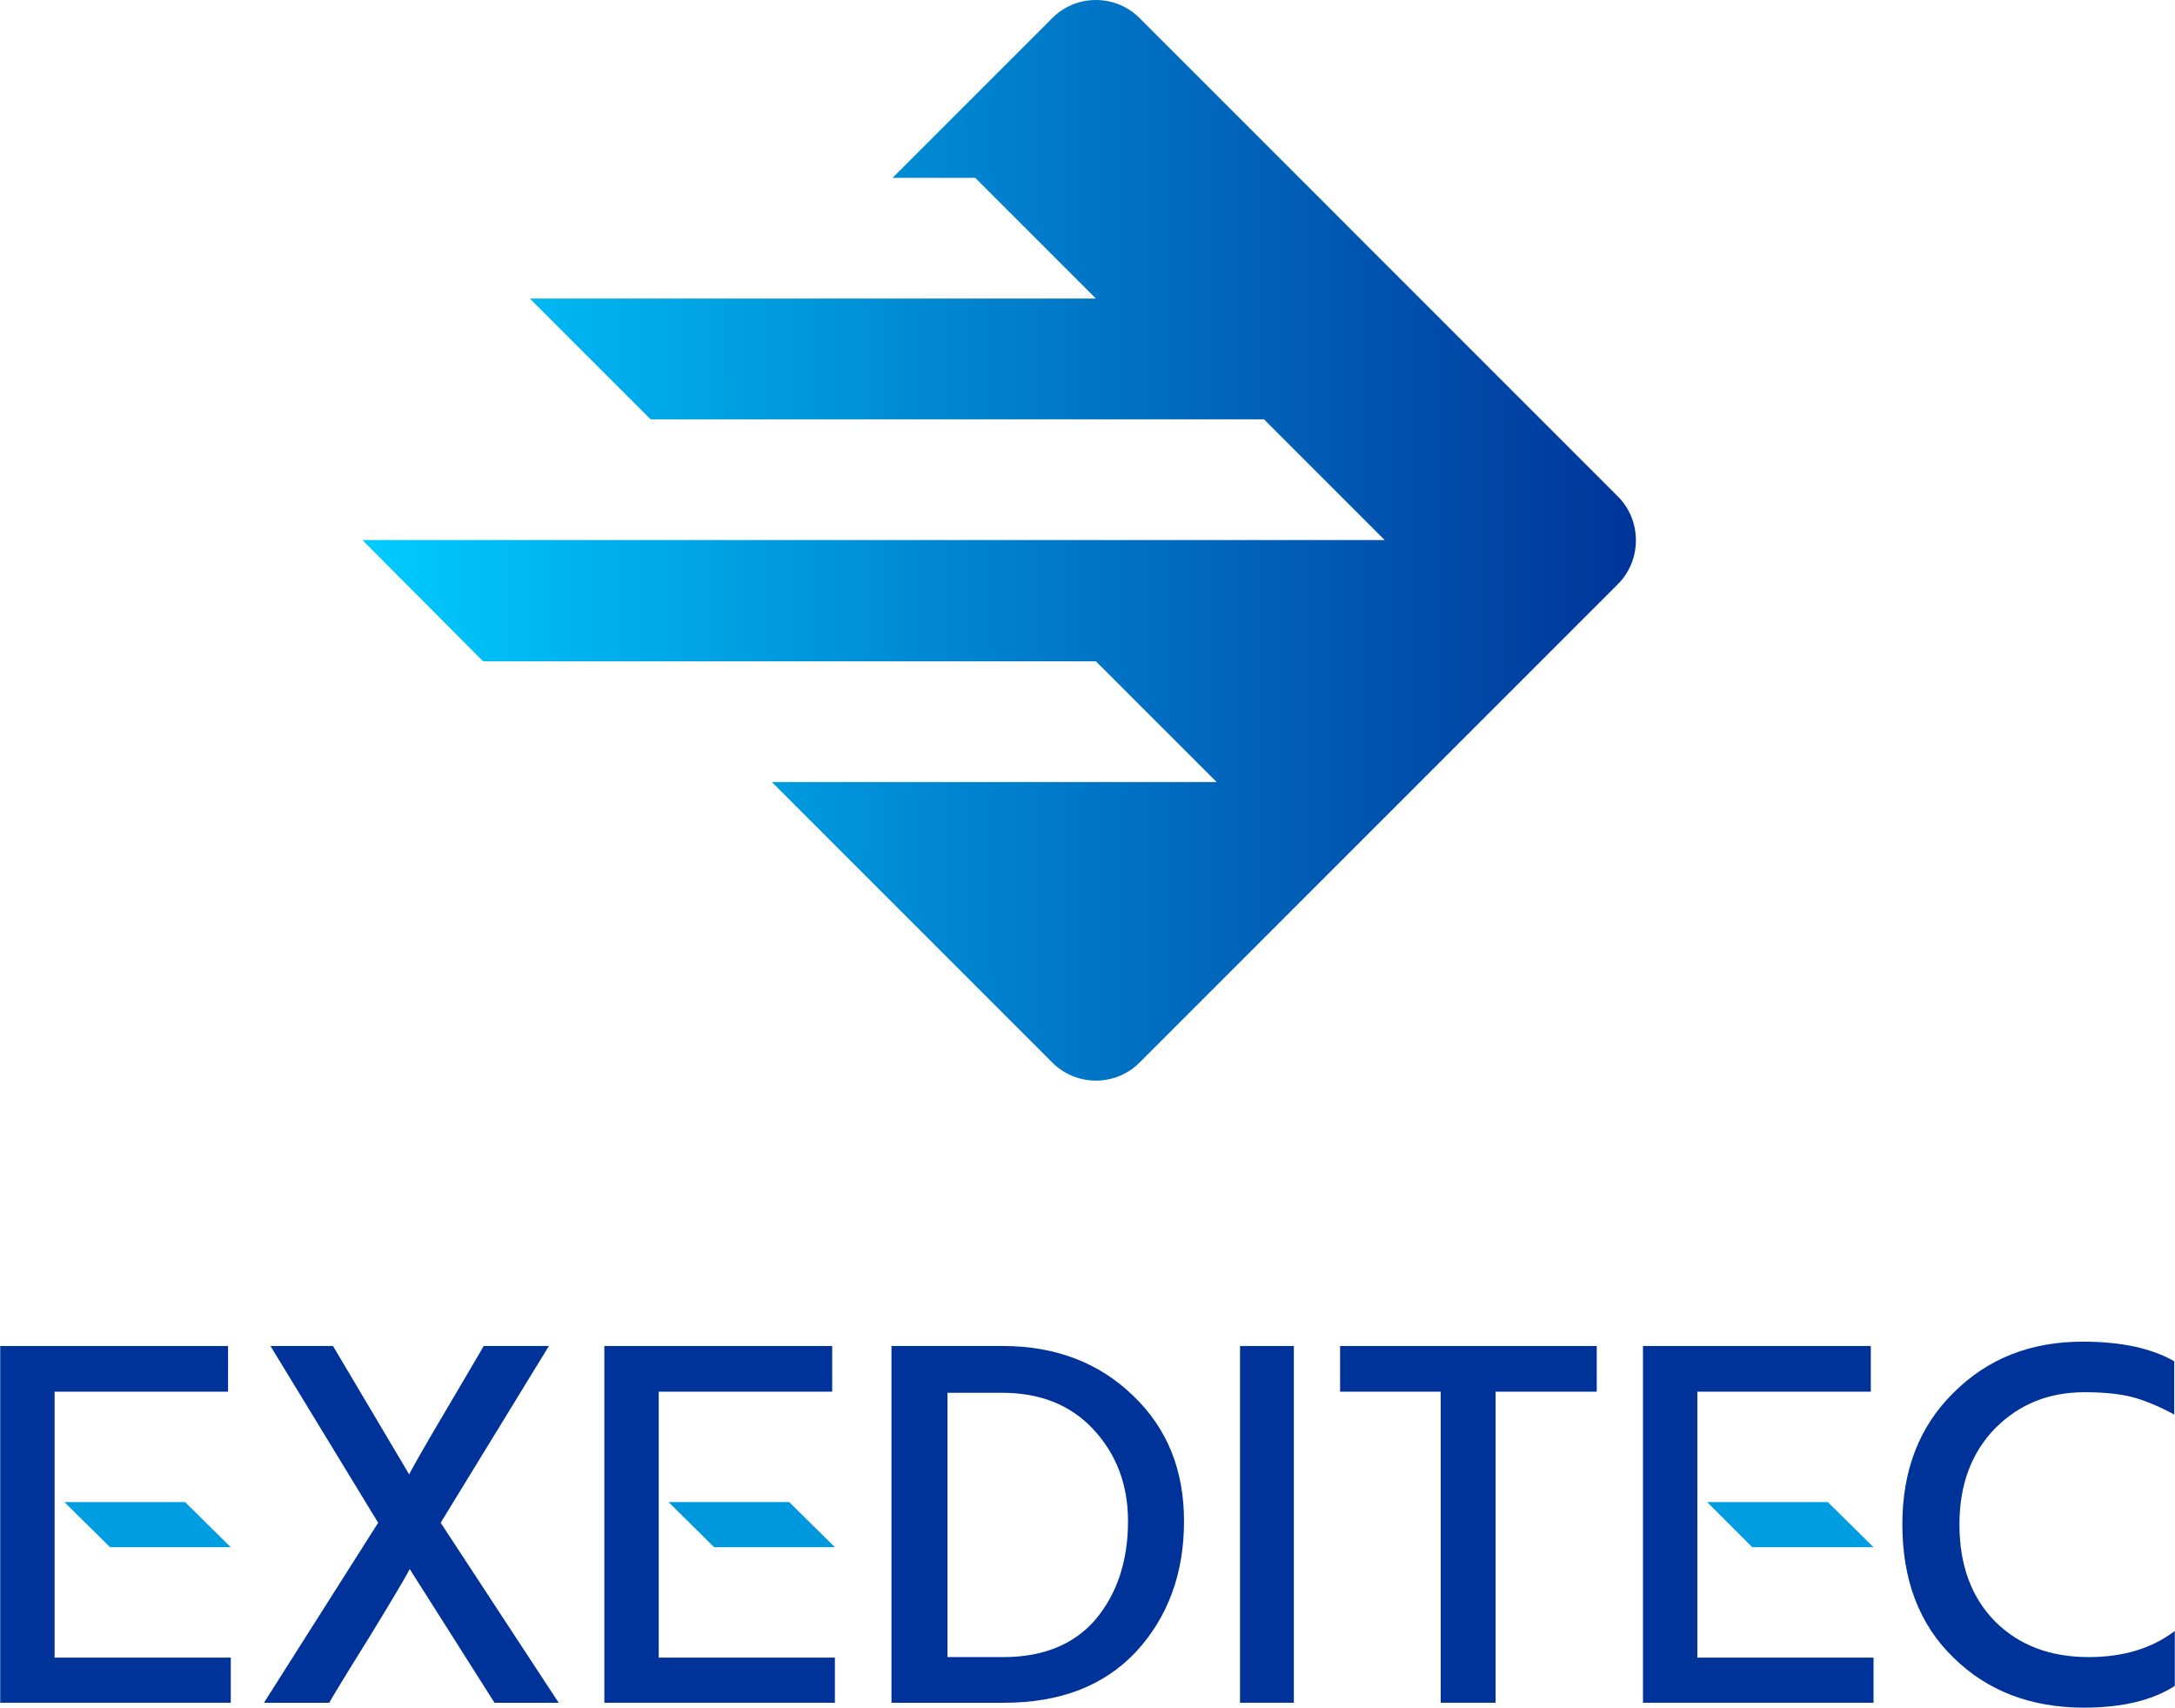
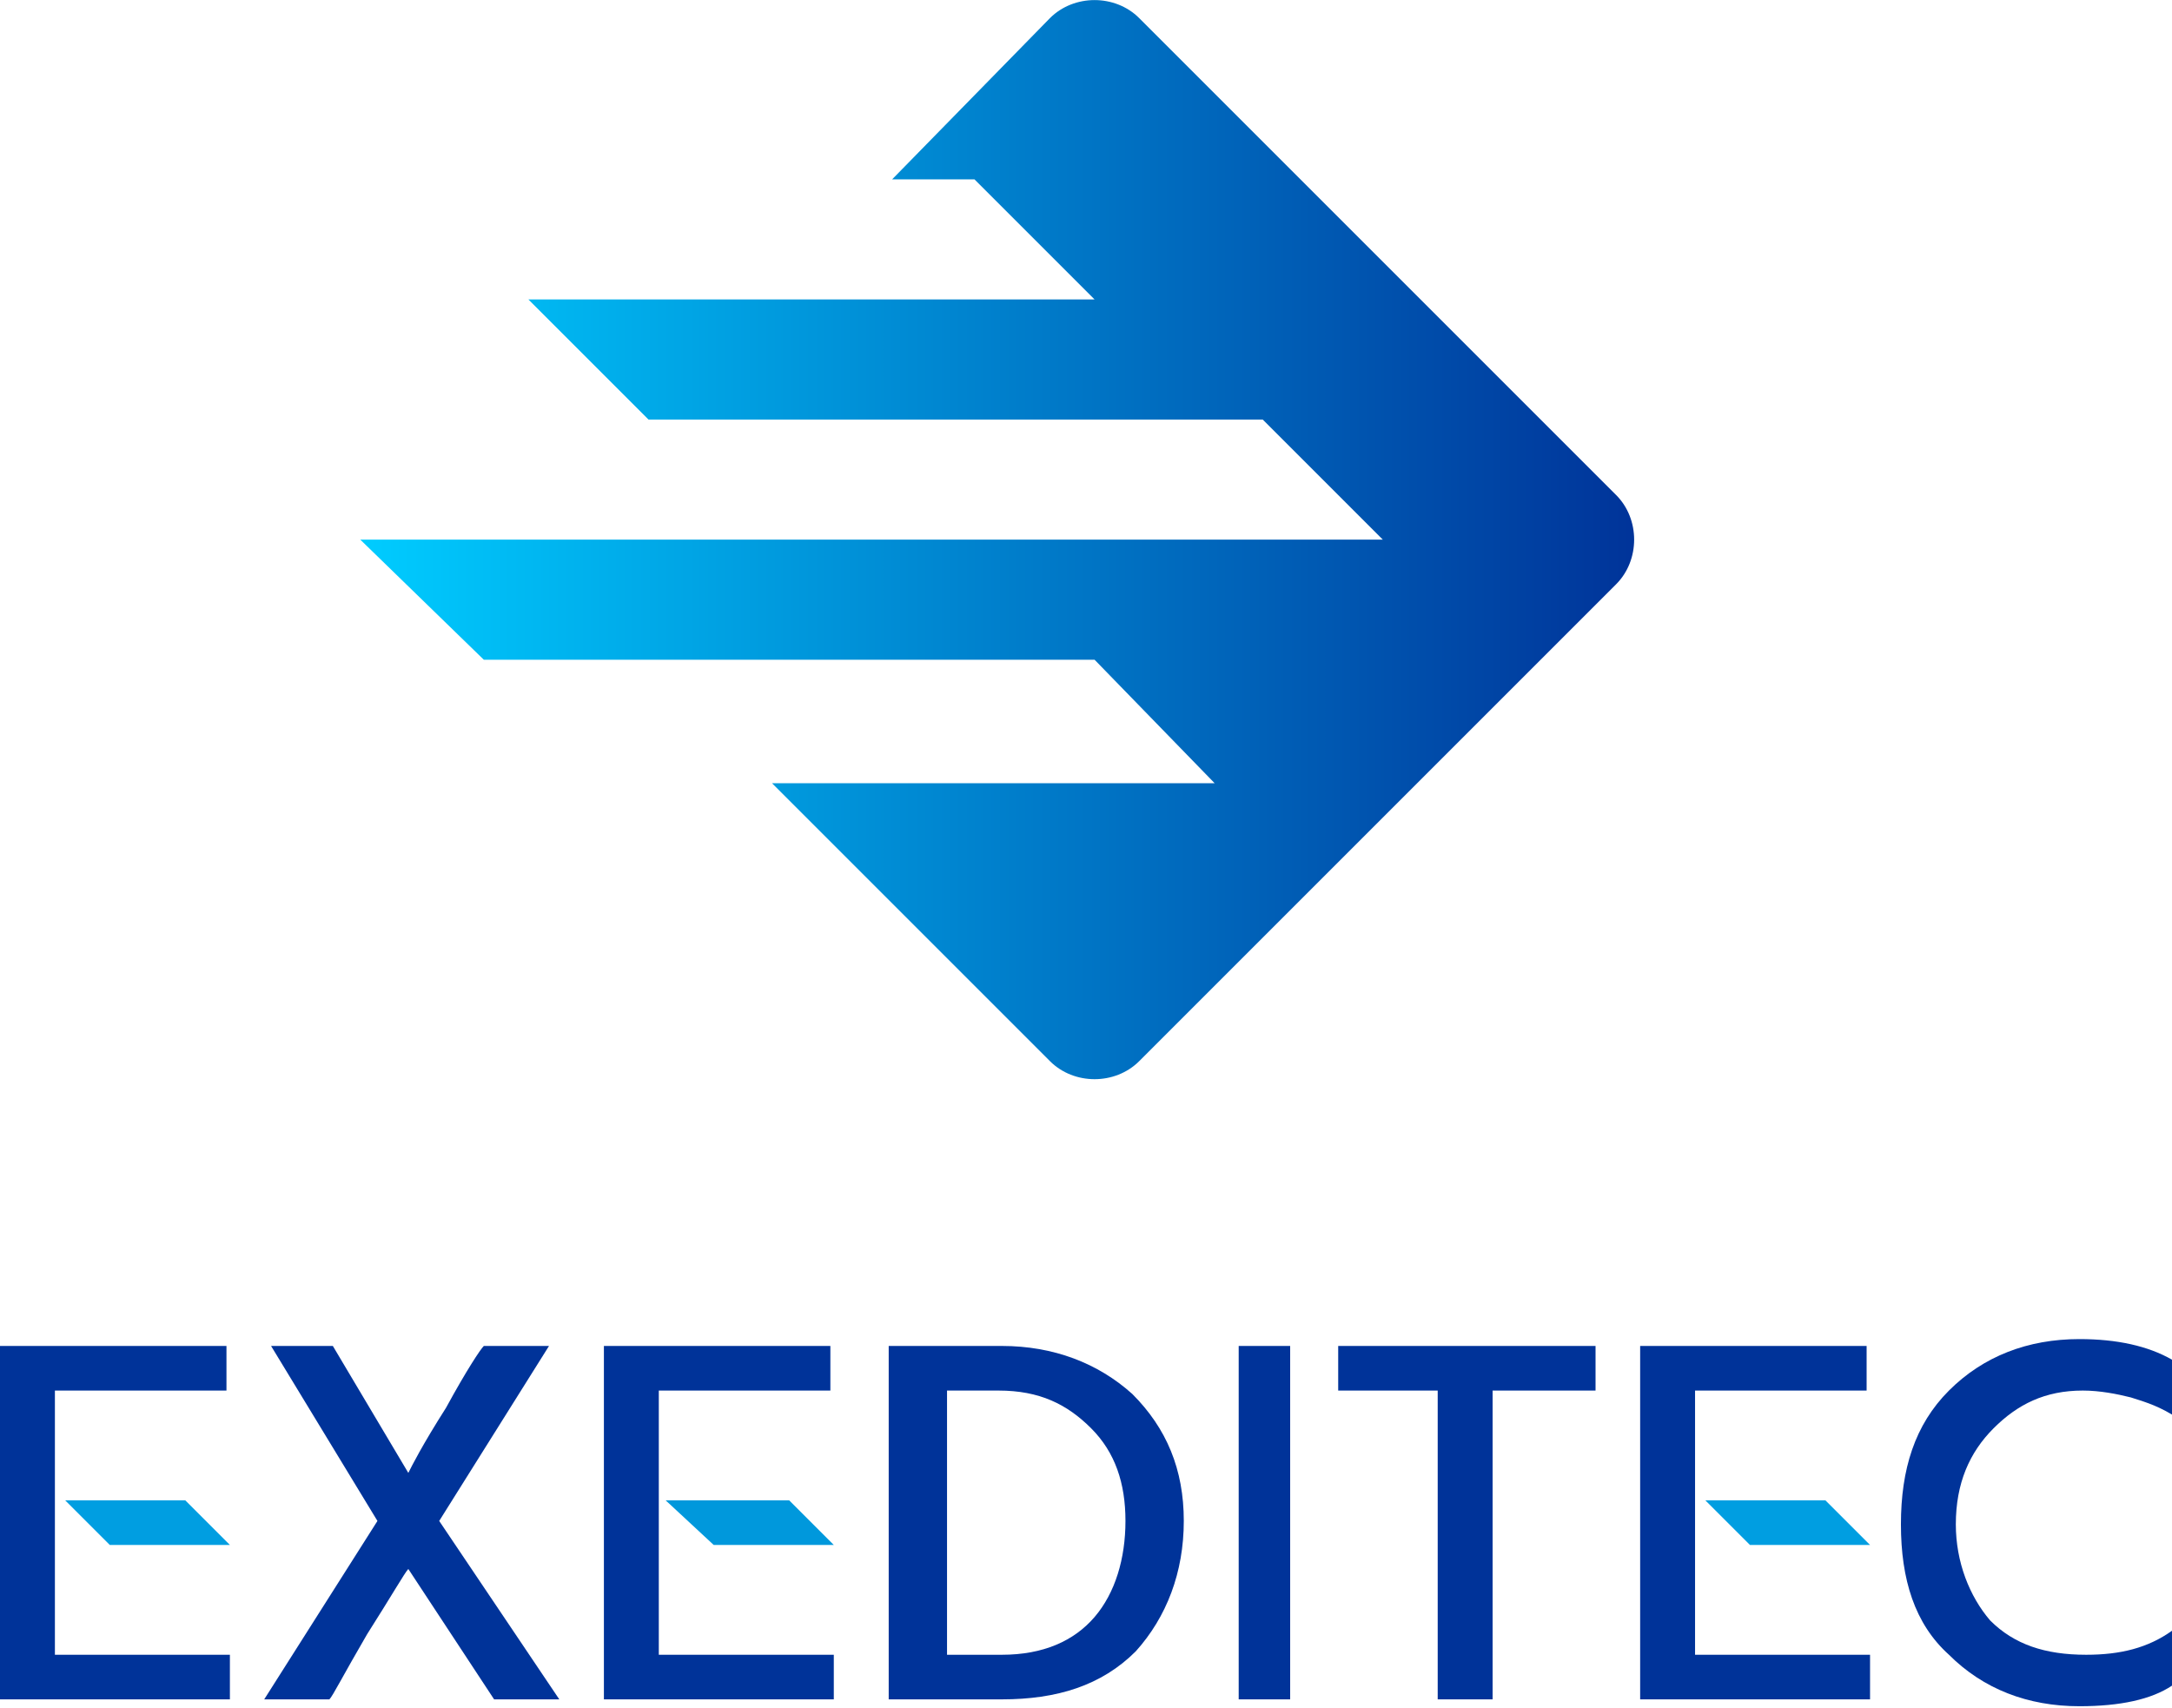
- <svg xmlns="http://www.w3.org/2000/svg" xml:space="preserve" width="39.98mm" height="31.386mm" version="1.1" style="shape-rendering:geometricPrecision; text-rendering:geometricPrecision; image-rendering:optimizeQuality; fill-rule:evenodd; clip-rule:evenodd" viewBox="0 0 3999 3140">
+ <svg xmlns="http://www.w3.org/2000/svg" xml:space="preserve" width="472px" height="371px" version="1.1" shape-rendering="geometricPrecision" text-rendering="geometricPrecision" image-rendering="optimizeQuality" fill-rule="evenodd" clip-rule="evenodd" viewBox="0 0 633 497">
  <defs>
-     <style type="text/css">
-    
-     .fil0 {fill:#003399;fill-rule:nonzero}
-     .fil2 {fill:#0098DC;fill-rule:nonzero}
-     .fil1 {fill:#009EE1;fill-rule:nonzero}
-     .fil3 {fill:url(#id0)}
-    
-   </style>
-     <linearGradient id="id0" gradientUnits="userSpaceOnUse" x1="3028.93" y1="993.398" x2="666.217" y2="993.488">
-       <stop offset="0" style="stop-opacity:1; stop-color:#003399" />
-       <stop offset="1" style="stop-opacity:1; stop-color:#00CCFF" />
+     <linearGradient id="id0" gradientUnits="userSpaceOnUse" x1="477.445" y1="157.15" x2="105.398" y2="157.15">
+       <stop offset="0" stop-opacity="1" stop-color="#003399" />
+       <stop offset="1" stop-opacity="1" stop-color="#00CCFF" />
    </linearGradient>
  </defs>
  <g id="Capa_x0020_1">
-     <g id="_2148717194736">
-       <polygon class="fil0" points="100,3048 424,3048 424,3131 0,3131 0,2475 419,2475 419,2559 100,2559 100,2762 100,2845 " />
-       <path class="fil0" d="M695 2800l-198 -325 115 0 140 236c5,-10 28,-51 69,-120 41,-70 64,-108 68,-116l120 0 -199 325 217 331 -118 0 -156 -246c-5,11 -30,53 -74,125 -45,72 -69,112 -74,121l-120 0 210 -331z" />
-       <path class="fil0" d="M1742 3047l103 0c74,0 131,-24 170,-70 39,-47 59,-107 59,-180 0,-68 -22,-124 -64,-169 -42,-45 -98,-67 -168,-67l-100 0 0 486zm-103 -572l205 0c97,0 177,31 239,91 63,60 94,137 94,231 0,97 -30,177 -88,240 -59,63 -140,94 -243,94l-207 0 0 -656z" />
-       <polygon class="fil0" points="2280,3131 2280,2475 2379,2475 2379,3131 " />
-       <polygon class="fil0" points="2750,2559 2750,3131 2649,3131 2649,2559 2464,2559 2464,2475 2936,2475 2936,2559 " />
-       <path class="fil0" d="M3998 2503l0 98c-28,-15 -54,-26 -77,-32 -23,-6 -52,-9 -88,-9 -66,0 -120,22 -164,66 -44,45 -66,104 -66,177 0,75 22,134 65,178 44,44 101,66 173,66 63,0 116,-16 158,-48l0 101c-40,26 -96,40 -167,40 -98,0 -178,-31 -240,-92 -63,-61 -94,-143 -94,-245 0,-99 31,-180 94,-242 63,-63 142,-94 238,-94 70,0 126,12 168,36z" />
-       <polygon class="fil0" points="1211,3048 1535,3048 1535,3131 1111,3131 1111,2475 1530,2475 1530,2559 1211,2559 1211,2762 1211,2845 " />
-       <polygon class="fil0" points="3121,3048 3445,3048 3445,3131 3021,3131 3021,2475 3440,2475 3440,2559 3121,2559 3121,2762 3121,2845 " />
+     <g id="_2477349734080">
+       <g id="_2148717194736">
+         <polygon fill="#003399" fill-rule="nonzero" points="16,482 67,482 67,495 0,495 0,392 66,392 66,405 16,405 16,437 16,450 " />
+         <path fill="#003399" fill-rule="nonzero" d="M110 443l-31 -51 18 0 22 37c1,-2 4,-8 11,-19 6,-11 10,-17 11,-18l19 0 -32 51 35 52 -19 0 -25 -38c-1,1 -5,8 -12,19 -7,12 -10,18 -11,19l-19 0 33 -52z" />
+         <path fill="#003399" fill-rule="nonzero" d="M276 482l16 0c12,0 21,-4 27,-11 6,-7 9,-17 9,-28 0,-11 -3,-20 -10,-27 -7,-7 -15,-11 -27,-11l-15 0 0 77 0 0zm-17 -90l33 0c15,0 28,5 38,14 10,10 15,22 15,37 0,15 -5,28 -14,38 -10,10 -23,14 -39,14l-33 0 0 -103z" />
+         <polygon fill="#003399" fill-rule="nonzero" points="361,495 361,392 376,392 376,495 " />
+         <polygon fill="#003399" fill-rule="nonzero" points="435,405 435,495 419,495 419,405 390,405 390,392 465,392 465,405 " />
+         <path fill="#003399" fill-rule="nonzero" d="M633 396l0 16c-5,-3 -9,-4 -12,-5 -4,-1 -9,-2 -14,-2 -11,0 -19,4 -26,11 -7,7 -11,16 -11,28 0,11 4,21 10,28 7,7 16,10 28,10 10,0 18,-2 25,-7l0 16c-6,4 -15,6 -27,6 -15,0 -28,-5 -38,-15 -10,-9 -14,-22 -14,-38 0,-16 4,-29 14,-39 10,-10 23,-15 38,-15 11,0 20,2 27,6l0 0z" />
+         <polygon fill="#003399" fill-rule="nonzero" points="192,482 243,482 243,495 176,495 176,392 242,392 242,405 192,405 192,437 192,450 " />
+         <polygon fill="#003399" fill-rule="nonzero" points="494,482 545,482 545,495 478,495 478,392 544,392 544,405 494,405 494,437 494,450 " />
+       </g>
+       <g id="_2148717199376">
+         <polygon fill="#009EE1" fill-rule="nonzero" points="19,437 54,437 67,450 32,450 " />
+         <polygon fill="#0098DC" fill-rule="nonzero" points="194,437 230,437 243,450 208,450 " />
+         <polygon fill="#009EE1" fill-rule="nonzero" points="497,437 532,437 545,450 510,450 " />
+       </g>
+       <path fill="url(#id0)" d="M225 87l94 0 -35 -35 -24 0 46 -47c7,-7 19,-7 26,0l139 139c7,7 7,19 0,26l-139 139c-7,7 -19,7 -26,0l-81 -81 129 0 -35 -36 -130 0 0 0 -48 0 -36 -35 57 0 124 0 117 0 -35 -35 -179 0 0 0 -35 -35 71 0 0 0z" />
    </g>
-     <g id="_2148717199376">
-       <polygon class="fil1" points="118,2762 340,2762 424,2845 202,2845 " />
-       <polygon class="fil2" points="1229,2762 1451,2762 1535,2845 1313,2845 " />
-       <polygon class="fil1" points="3139,2762 3361,2762 3445,2845 3222,2845 " />
-     </g>
-     <path class="fil3" d="M1419 549l596 0 -222 -222 -152 0 294 -294c44,-44 116,-44 160,0l880 880c44,44 44,117 0,161l-880 880c-44,44 -116,44 -160,0l-516 -516 818 0 -222 -222 -819 0 0 0 -308 0 -222 -223 355 0 785 0 740 0 -222 -222 -1128 0 0 0 -222 -222 445 0z" />
  </g>
</svg>
